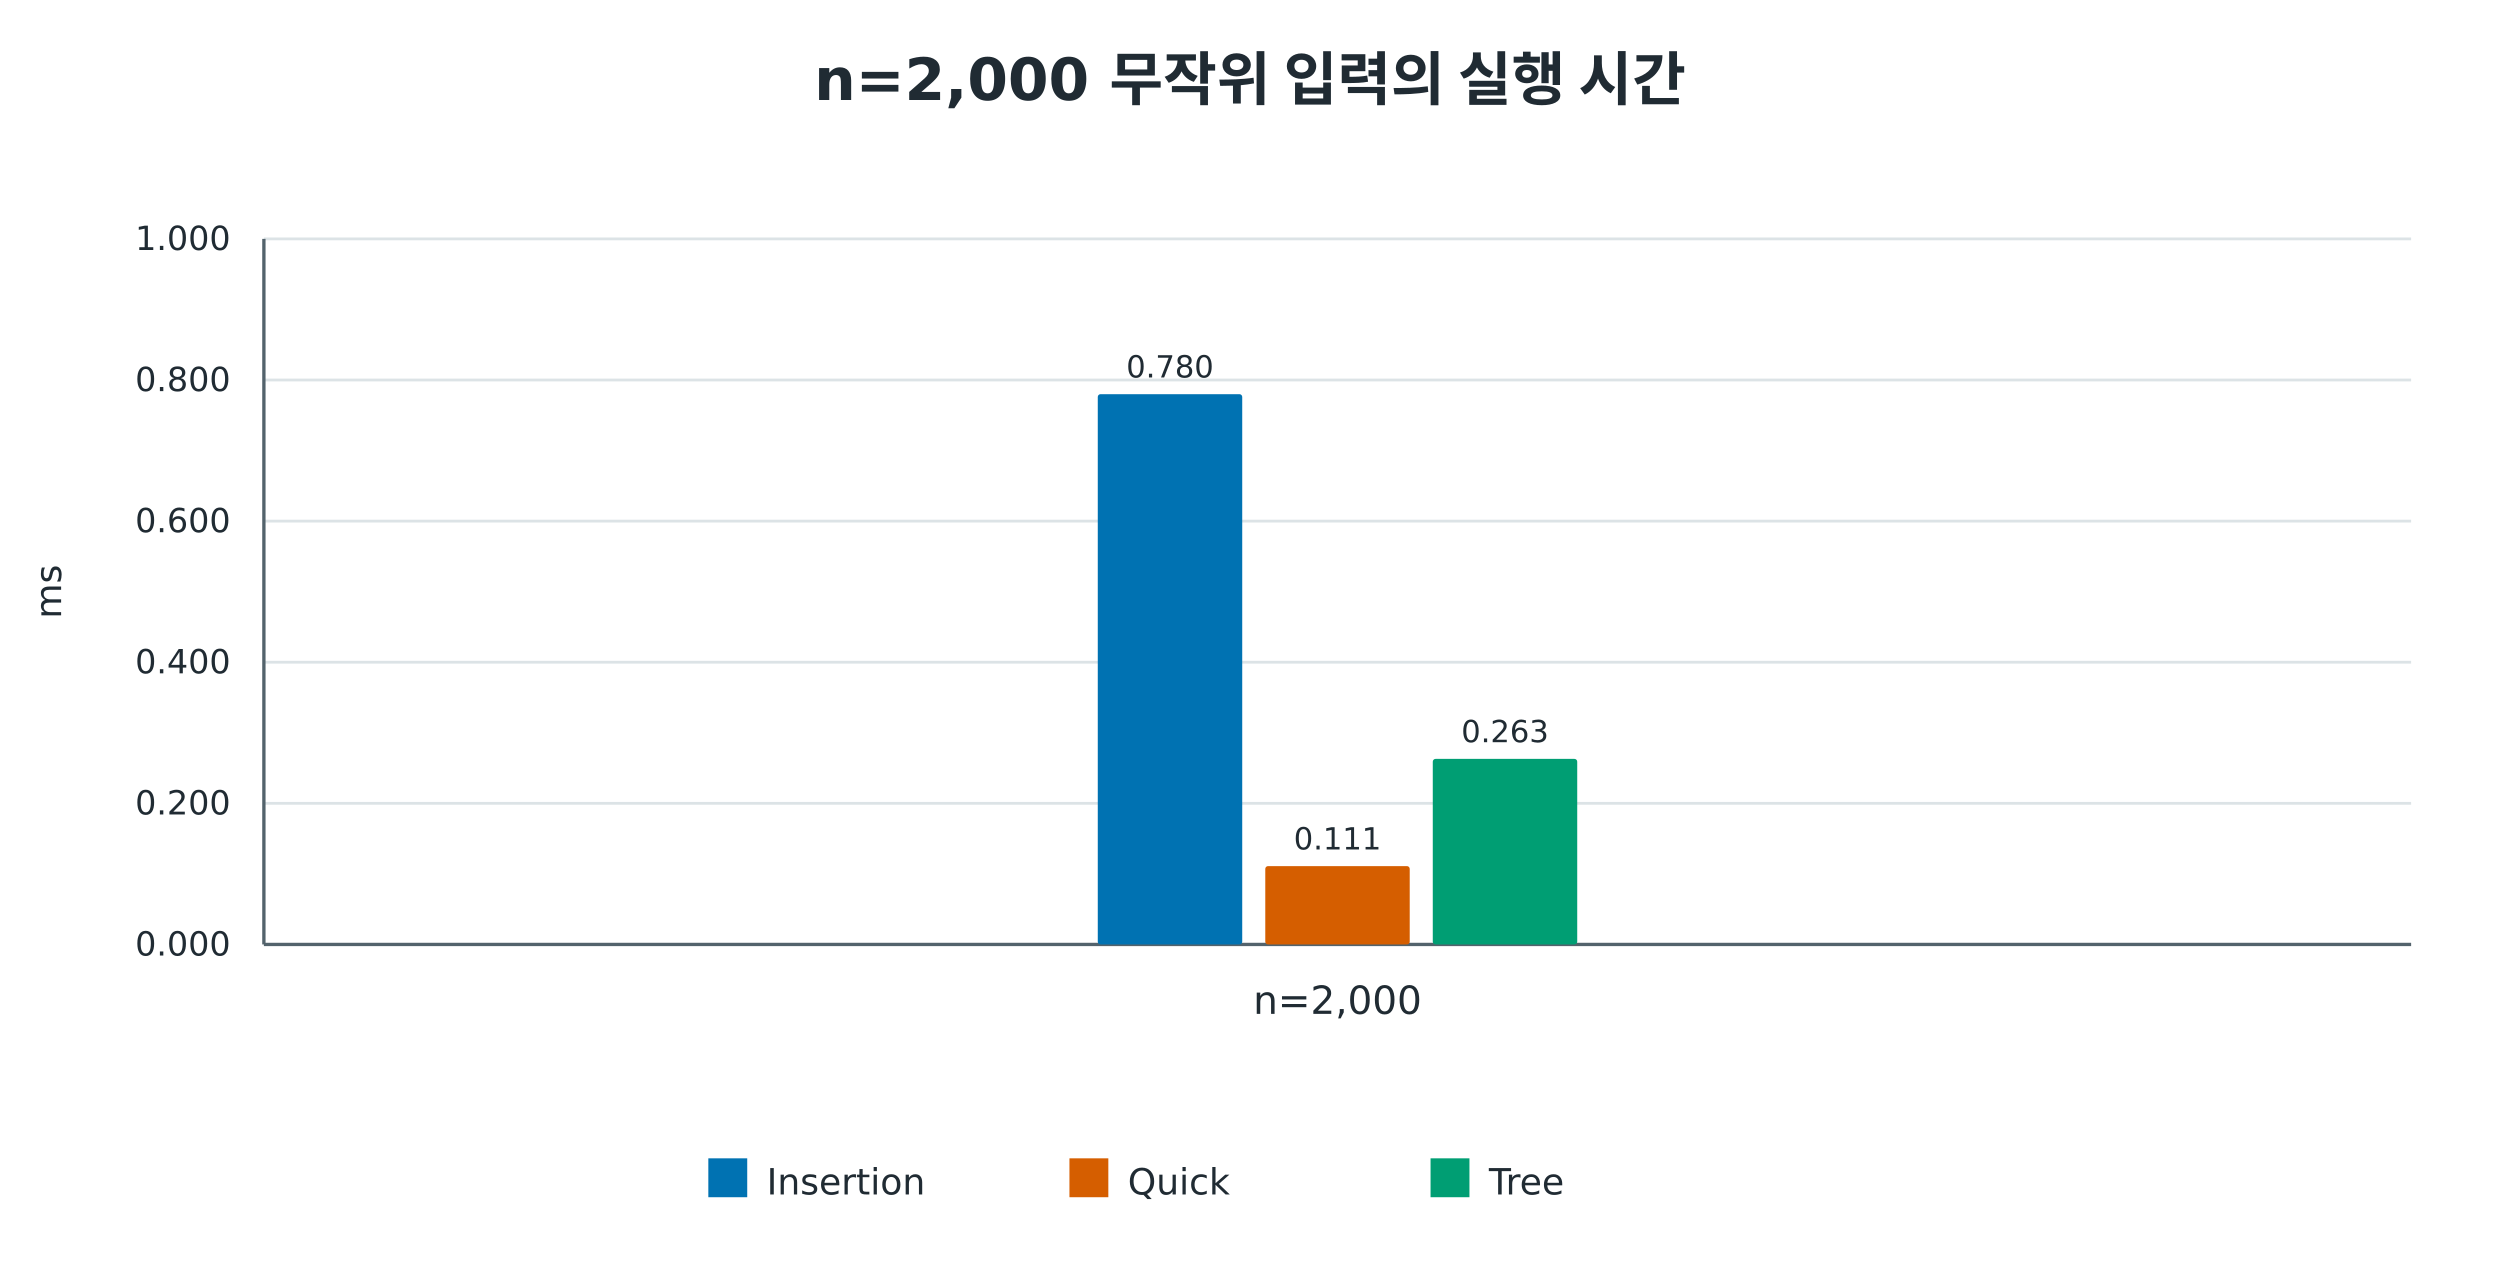
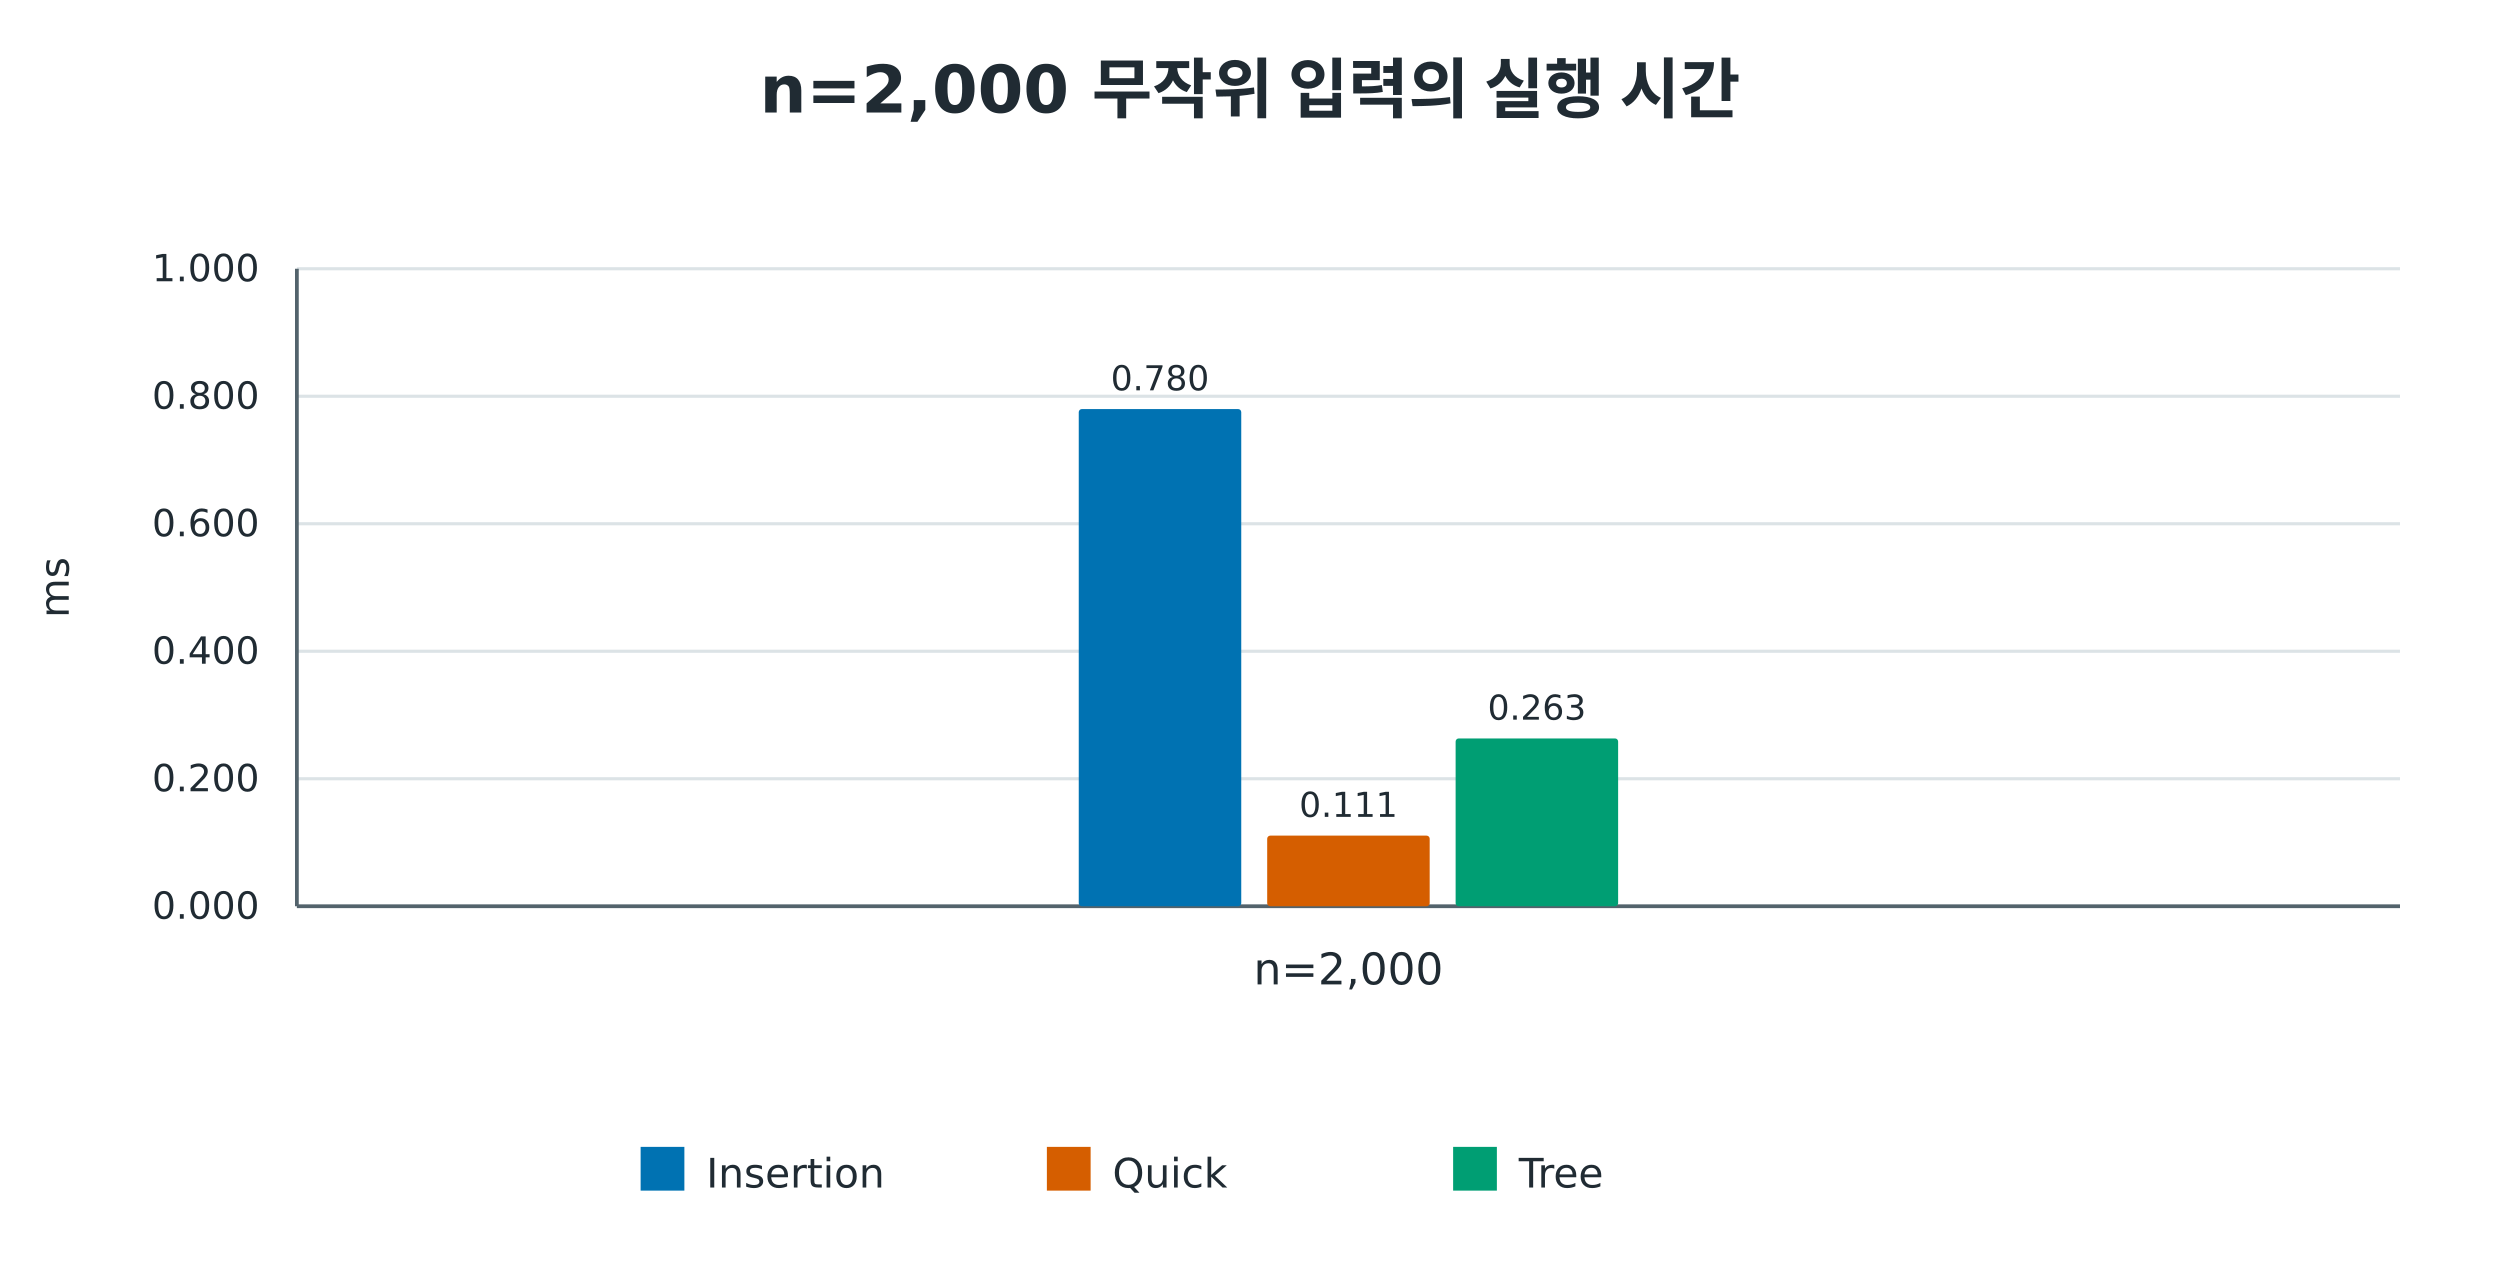
- <svg xmlns="http://www.w3.org/2000/svg" width="900" height="460" viewBox="0 0 900 460" role="img" aria-label="n=2,000 무작위 입력의 실행 시간">
+ <svg xmlns="http://www.w3.org/2000/svg" width="800" height="410" viewBox="0 0 800 410" role="img" aria-label="n=2,000 무작위 입력의 실행 시간">
  <style>text{font-family:"DejaVu Sans",sans-serif;fill:#202b33}.grid{stroke:#dce3e6;stroke-width:1}.axis{stroke:#53636c;stroke-width:1.2}.value{font-size:11px}.tick{font-size:12px}.category{font-size:14px}.legend{font-size:13px}.title{font-size:21px;font-weight:700}.ylabel{font-size:13px}</style>
-   <text class="title" x="450.0" y="36" text-anchor="middle">n=2,000 무작위 입력의 실행 시간</text>
-   <line class="grid" x1="95" y1="340.0" x2="868" y2="340.0" />
-   <text class="tick" x="83" y="344.0" text-anchor="end">0.000</text>
-   <line class="grid" x1="95" y1="289.2" x2="868" y2="289.2" />
-   <text class="tick" x="83" y="293.2" text-anchor="end">0.200</text>
-   <line class="grid" x1="95" y1="238.4" x2="868" y2="238.4" />
-   <text class="tick" x="83" y="242.4" text-anchor="end">0.400</text>
-   <line class="grid" x1="95" y1="187.6" x2="868" y2="187.6" />
-   <text class="tick" x="83" y="191.6" text-anchor="end">0.600</text>
-   <line class="grid" x1="95" y1="136.8" x2="868" y2="136.8" />
-   <text class="tick" x="83" y="140.8" text-anchor="end">0.800</text>
-   <line class="grid" x1="95" y1="86.0" x2="868" y2="86.0" />
+   <text class="title" x="400.0" y="36" text-anchor="middle">n=2,000 무작위 입력의 실행 시간</text>
+   <line class="grid" x1="95" y1="290.0" x2="768" y2="290.0" />
+   <text class="tick" x="83" y="294.0" text-anchor="end">0.000</text>
+   <line class="grid" x1="95" y1="249.2" x2="768" y2="249.2" />
+   <text class="tick" x="83" y="253.2" text-anchor="end">0.200</text>
+   <line class="grid" x1="95" y1="208.4" x2="768" y2="208.4" />
+   <text class="tick" x="83" y="212.4" text-anchor="end">0.400</text>
+   <line class="grid" x1="95" y1="167.6" x2="768" y2="167.6" />
+   <text class="tick" x="83" y="171.6" text-anchor="end">0.600</text>
+   <line class="grid" x1="95" y1="126.8" x2="768" y2="126.8" />
+   <text class="tick" x="83" y="130.8" text-anchor="end">0.800</text>
+   <line class="grid" x1="95" y1="86.0" x2="768" y2="86.0" />
  <text class="tick" x="83" y="90.0" text-anchor="end">1.000</text>
-   <line class="axis" x1="95" y1="86" x2="95" y2="340" />
-   <line class="axis" x1="95" y1="340" x2="868" y2="340" />
-   <text class="ylabel" x="22" y="213.0" transform="rotate(-90 22 213.0)" text-anchor="middle">ms</text>
-   <rect x="395.2" y="141.9" width="52.0" height="198.1" fill="#0072B2" rx="1" />
-   <text class="value" x="421.2" y="135.9" text-anchor="middle">0.780</text>
-   <rect x="455.5" y="311.8" width="52.0" height="28.2" fill="#D55E00" rx="1" />
-   <text class="value" x="481.5" y="305.8" text-anchor="middle">0.111</text>
-   <rect x="515.8" y="273.2" width="52.0" height="66.8" fill="#009E73" rx="1" />
-   <text class="value" x="541.8" y="267.2" text-anchor="middle">0.263</text>
-   <text class="category" x="481.5" y="365" text-anchor="middle">n=2,000</text>
-   <rect x="255.0" y="417" width="14" height="14" fill="#0072B2" />
-   <text class="legend" x="276.0" y="430">Insertion</text>
-   <rect x="385.0" y="417" width="14" height="14" fill="#D55E00" />
-   <text class="legend" x="406.0" y="430">Quick</text>
-   <rect x="515.0" y="417" width="14" height="14" fill="#009E73" />
-   <text class="legend" x="536.0" y="430">Tree</text>
+   <line class="axis" x1="95" y1="86" x2="95" y2="290" />
+   <line class="axis" x1="95" y1="290" x2="768" y2="290" />
+   <text class="ylabel" x="22" y="188.0" transform="rotate(-90 22 188.0)" text-anchor="middle">ms</text>
+   <rect x="345.2" y="130.9" width="52.0" height="159.1" fill="#0072B2" rx="1" />
+   <text class="value" x="371.2" y="124.9" text-anchor="middle">0.780</text>
+   <rect x="405.5" y="267.4" width="52.0" height="22.6" fill="#D55E00" rx="1" />
+   <text class="value" x="431.5" y="261.4" text-anchor="middle">0.111</text>
+   <rect x="465.8" y="236.3" width="52.0" height="53.7" fill="#009E73" rx="1" />
+   <text class="value" x="491.8" y="230.3" text-anchor="middle">0.263</text>
+   <text class="category" x="431.5" y="315" text-anchor="middle">n=2,000</text>
+   <rect x="205.0" y="367" width="14" height="14" fill="#0072B2" />
+   <text class="legend" x="226.0" y="380">Insertion</text>
+   <rect x="335.0" y="367" width="14" height="14" fill="#D55E00" />
+   <text class="legend" x="356.0" y="380">Quick</text>
+   <rect x="465.0" y="367" width="14" height="14" fill="#009E73" />
+   <text class="legend" x="486.0" y="380">Tree</text>
</svg>
